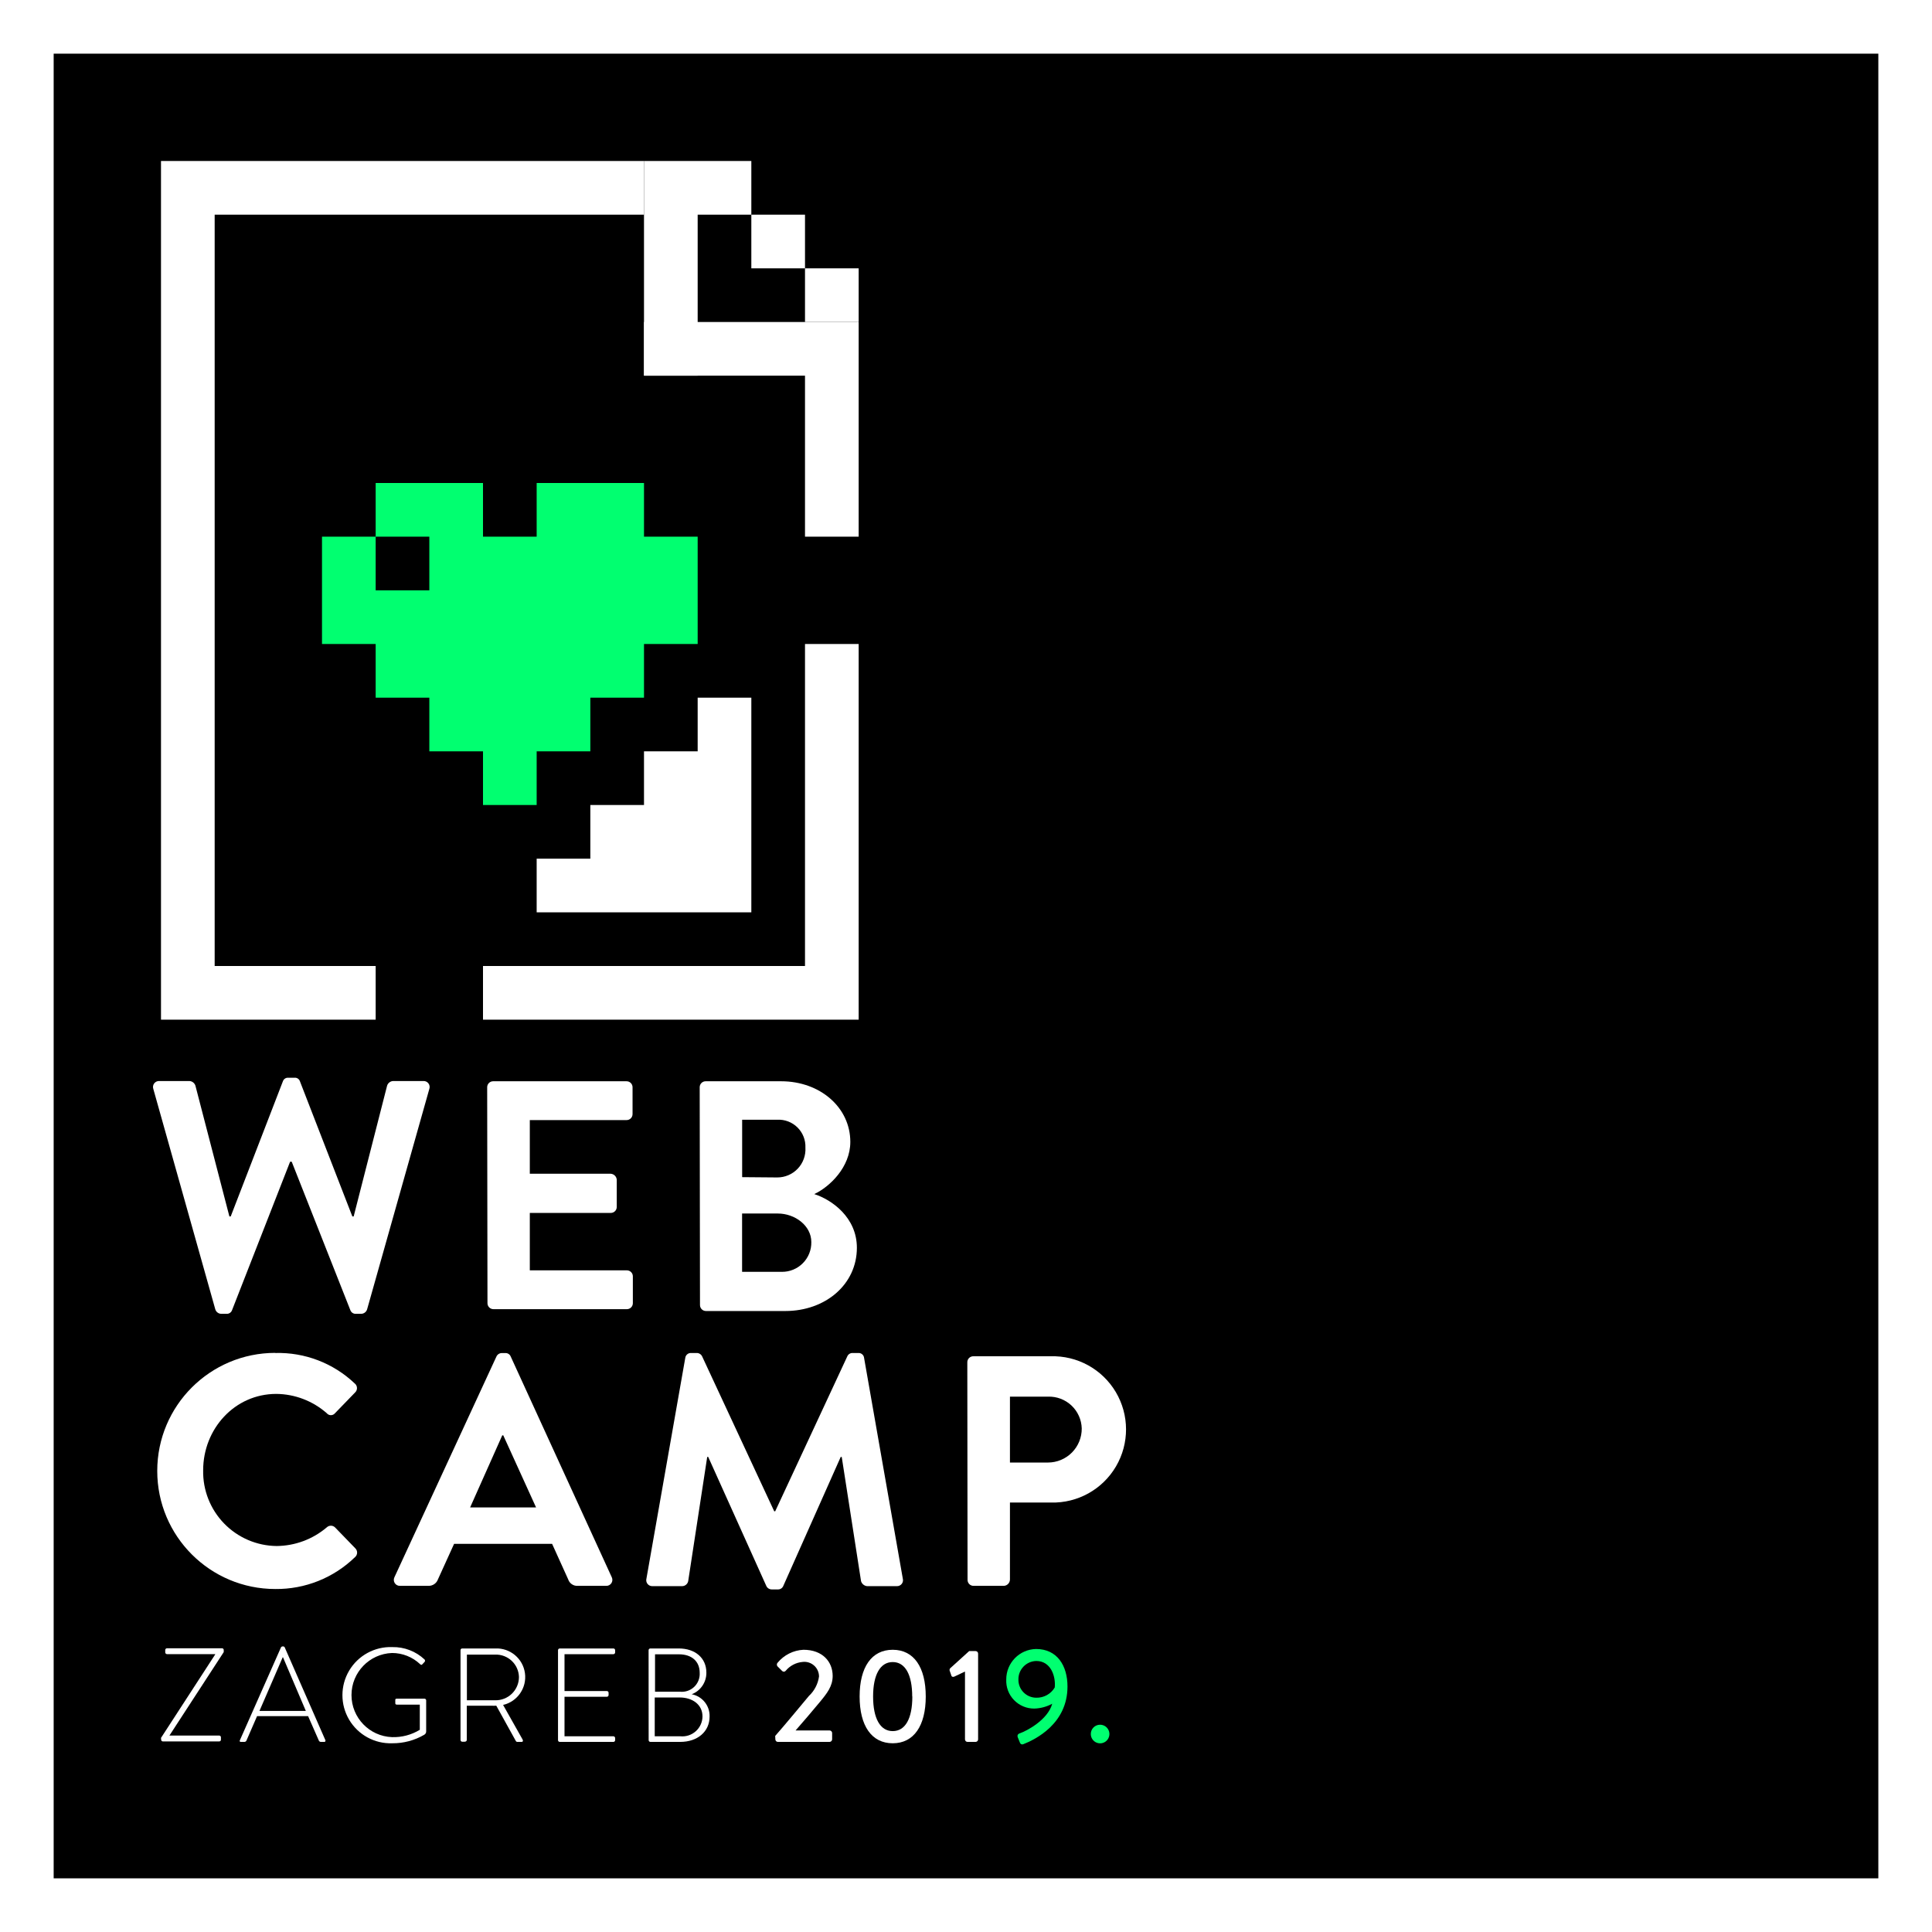
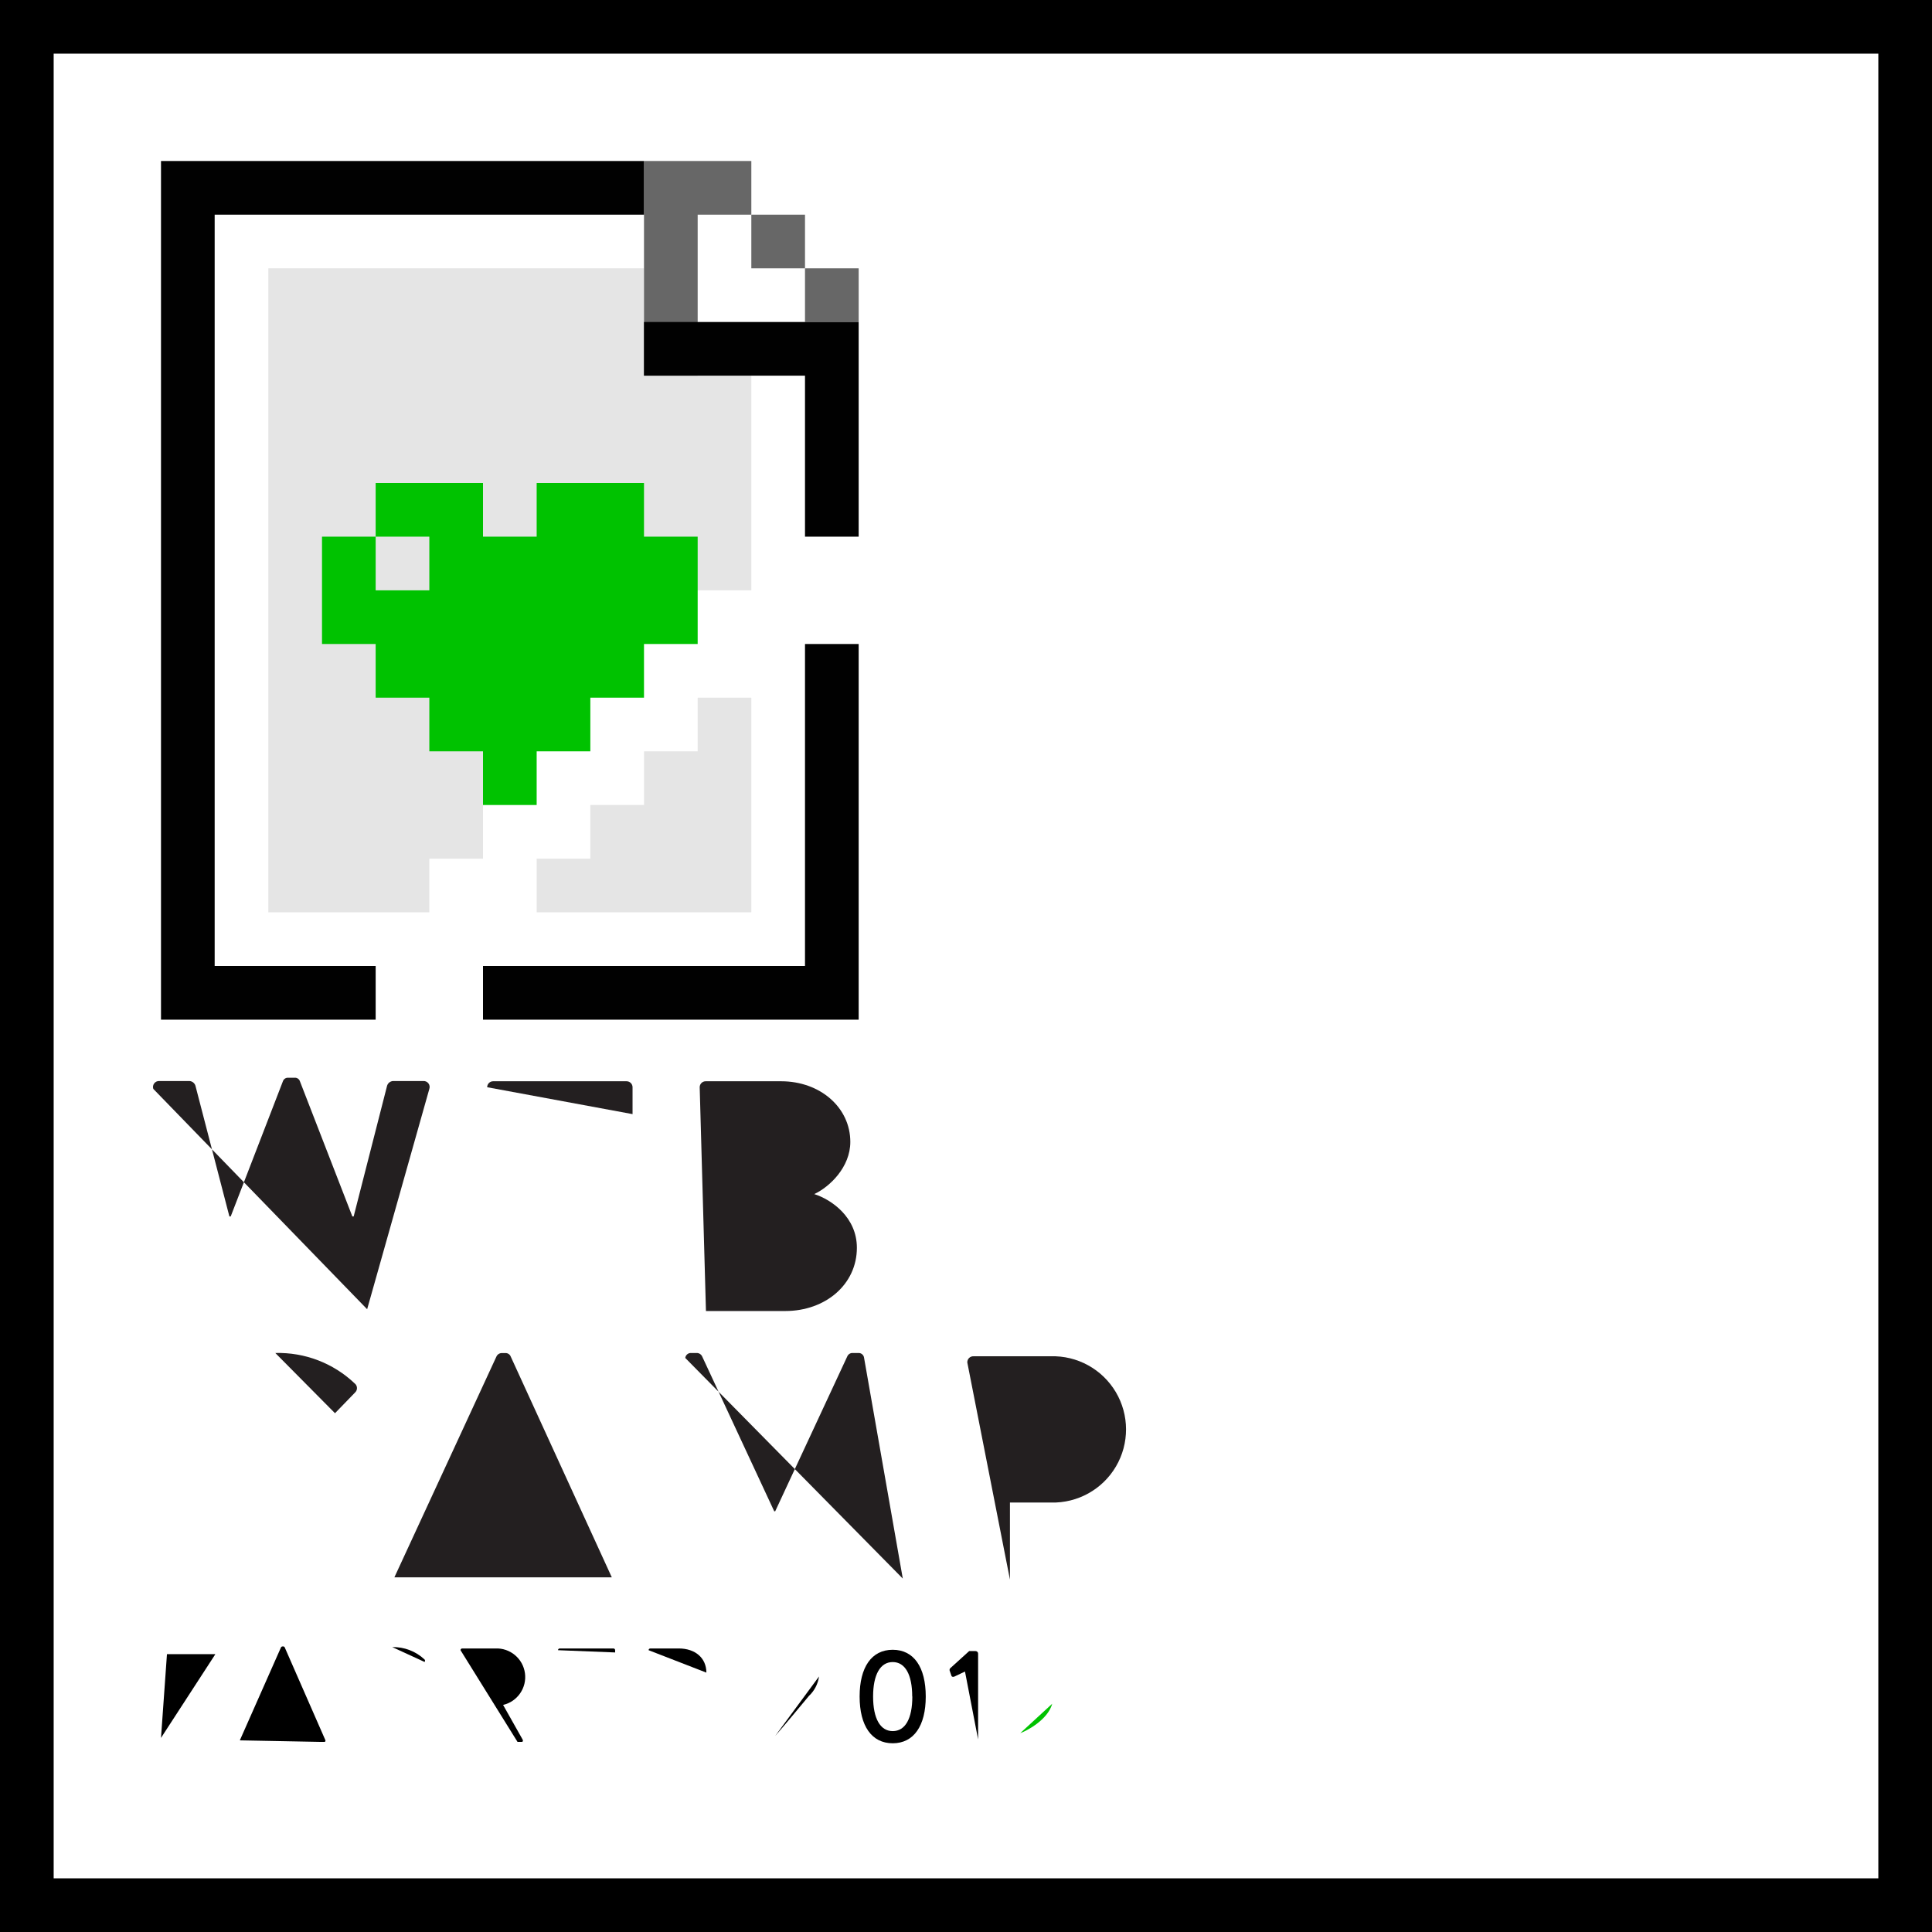
- <svg xmlns="http://www.w3.org/2000/svg" viewBox="0 0 324 324">
-   <defs>
-     <style>.cls-1{fill:#000;}.cls-2{fill:#000;}.cls-3{fill:#fff;}.cls-4{fill:#fff;}.cls-5{fill:#01FF70;}.cls-6{fill:#fff;}</style>
+ <svg xmlns="http://www.w3.org/2000/svg" viewBox="0 0 324 324" id="svg5059" version="1.1">
+   <defs id="defs5061">
+     <style id="style5063">.cls-1{fill:#e5e5e5;}.cls-2{fill:#fff;}.cls-3{fill:#676767;}.cls-4{fill:#010101;}.cls-5{fill:#ed2224;}.cls-6{fill:#231f20;}</style>
  </defs>
-   <g id="Layer_2" data-name="Layer 2">
-     <g id="Layer_1-2" data-name="Layer 1">
-       <rect class="cls-3" width="324" height="324" />
-       <rect class="cls-2" x="9" y="9" width="306" height="306" />
-       <polygon class="cls-1" points="108 63 108 45 45 45 45 108 45 153 53.65 153 62.65 153 72 153 72 144 81 144 81 135 81 126 90 126 90 117 107.65 99 126 99 126 63 108 63" />
-       <rect class="cls-3" x="135" y="45" width="9" height="9" />
-       <rect class="cls-3" x="126" y="36" width="9" height="9" />
-       <polygon class="cls-3" points="116.65 27 108 27 108 63 117 63 117 36 126 36 126 27 116.65 27" />
-       <polygon class="cls-4" points="36 36 108 36 108 27 27 27 27 72 27 171 35.65 171 63 171 63 162 36 162 36 36" />
-       <polygon class="cls-4" points="134.65 54 108 54 108 63 135 63 135 90 144 90 144 63 144 54 134.65 54" />
-       <polygon class="cls-4" points="135 162 98.65 162 81 162 81 171 98.65 171 134.65 171 144 171 144 162 144 108 135 108 135 162" />
-       <rect class="cls-1" x="63" y="90" width="9" height="9" />
-       <polygon class="cls-3" points="117 117 117 126 108 126 108 135 99 135 99 144 90 144 90 153 116.65 153 126 153 126 126 126 117 117 117" />
-       <polygon class="cls-5" points="108 90 108 81 98.65 81 90 81 90 90 81 90 81 81 71.65 81 63 81 63 90 72 90 72 99 63 99 63 90 54 90 54 99 54 108 63 108 63 117 72 117 72 126 81 126 81 135 90 135 90 126 99 126 99 117 108 117 108 108 117 108 117 99 117 90 108 90" />
-       <path class="cls-3" d="M27,291.45l9.09-14v-.05H28a.3.3,0,0,1-.29-.34v-.35a.29.29,0,0,1,.29-.29h9.23a.28.28,0,0,1,.29.29v.35l-9.11,14v0h8.35a.28.28,0,0,1,.29.29v.4a.28.28,0,0,1-.29.29H27.34a.28.28,0,0,1-.31-.26Z" />
-       <path class="cls-3" d="M40.22,291.86l6.9-15.59a.31.31,0,0,1,.27-.16h.07a.28.28,0,0,1,.29.16l6.83,15.59c0,.13,0,.26-.2.26h-.59a.37.37,0,0,1-.31-.2l-1.81-4.12H43.11l-1.79,4.12a.38.38,0,0,1-.32.2h-.62C40.22,292.12,40.15,292,40.22,291.86Zm11.07-4.93-3.83-9h-.05l-3.9,9Z" />
-       <path class="cls-3" d="M65.78,276.22a7.67,7.67,0,0,1,5.42,2.08.3.3,0,0,1,0,.41,4.35,4.35,0,0,1-.36.38c-.13.16-.24.13-.38,0a6.85,6.85,0,0,0-4.72-1.88,7.06,7.06,0,0,0,0,14.11,8.44,8.44,0,0,0,4.66-1.23v-4.22H66.58c-.24,0-.29-.08-.29-.29v-.44c0-.18,0-.27.29-.27h4.6a.29.29,0,0,1,.29.27v5.19a.63.63,0,0,1-.32.59,10.44,10.44,0,0,1-5.37,1.43,8.07,8.07,0,1,1,0-16.13Z" />
-       <path class="cls-3" d="M77.23,276.74a.28.28,0,0,1,.29-.29h5.55a4.8,4.8,0,0,1,1.3,9.47l3.27,5.8c.11.18.07.4-.16.4h-.69a.3.3,0,0,1-.31-.2l-3.25-5.87a7.68,7.68,0,0,1-.83,0H78.28v5.75c0,.16-.14.29-.36.29h-.4a.29.29,0,0,1-.29-.29Zm5.8,8.4a3.91,3.91,0,0,0,4-3.9,3.86,3.86,0,0,0-4-3.76H78.3v7.66Z" />
-       <path class="cls-3" d="M93.58,276.74a.29.29,0,0,1,.29-.29h9a.29.29,0,0,1,.29.29v.38a.3.3,0,0,1-.29.29h-8.2v6.18h7.1a.29.29,0,0,1,.29.29v.38a.29.29,0,0,1-.29.29h-7.1v6.63h8.2a.3.3,0,0,1,.29.3v.35a.29.29,0,0,1-.29.29h-9a.29.29,0,0,1-.29-.29Z" />
-       <path class="cls-3" d="M108.77,276.74a.29.29,0,0,1,.29-.29h4.77c2.75,0,4.63,1.59,4.63,4.05a3.84,3.84,0,0,1-2.46,3.63,3.69,3.69,0,0,1,3,3.74c0,2.51-2,4.25-4.93,4.25h-5a.29.29,0,0,1-.29-.29Zm5.35,14.44a3.38,3.38,0,0,0,3.69-3.33c0-2-1.7-3.18-3.83-3.18H109.8v6.51ZM114,283.7a3,3,0,0,0,3.34-3.16c0-1.94-1.34-3.11-3.49-3.11h-4v6.27Z" />
-       <path class="cls-3" d="M130,291.12c1.66-1.88,4-4.73,5.65-6.7a5.48,5.48,0,0,0,1.7-3.27,2.46,2.46,0,0,0-2.75-2.44,4.15,4.15,0,0,0-2.85,1.5.4.4,0,0,1-.6,0l-.76-.76a.45.45,0,0,1,0-.59,6,6,0,0,1,4.35-2.19c3.2,0,4.9,2,4.9,4.39,0,1.72-.94,2.91-2.15,4.37s-2.75,3.27-4.07,4.77h5.71a.44.44,0,0,1,.42.42v1.08a.44.44,0,0,1-.42.42h-8.67a.42.42,0,0,1-.43-.42Z" />
-       <path class="cls-3" d="M144.16,284.51c0-4.91,2-7.84,5.55-7.84s5.54,2.93,5.54,7.84-2,7.84-5.54,7.84S144.16,289.42,144.16,284.51Zm8.82,0c0-3.67-1.18-5.78-3.27-5.78s-3.29,2.11-3.29,5.78,1.19,5.8,3.29,5.8S153,288.23,153,284.51Z" />
-       <path class="cls-3" d="M161.83,280.32l-1.79.85c-.2.09-.43.05-.49-.16l-.27-.78a.43.43,0,0,1,.06-.45l3.19-2.89h1.09a.42.42,0,0,1,.41.43V291.7a.42.42,0,0,1-.41.42h-1.36a.42.42,0,0,1-.43-.42Z" />
-       <path class="cls-5" d="M171.1,290.65c1-.34,4.62-2.2,5.36-4.93a6.67,6.67,0,0,1-3,.81,4.66,4.66,0,0,1-4.71-4.87,5.1,5.1,0,0,1,5-5.12c3.56,0,5.27,2.82,5.27,6.29,0,6.25-5.36,8.87-7.42,9.68a.41.41,0,0,1-.56-.27l-.38-.94C170.59,291,170.68,290.78,171.1,290.65Zm5.78-7.64c.2-1.88-.65-4.46-3.09-4.46a3.06,3.06,0,0,0-3,3.09,3,3,0,0,0,3,3.07A3.5,3.5,0,0,0,176.88,283Z" />
-       <path class="cls-5" d="M184.48,289.24a1.56,1.56,0,1,1-1.55,1.56A1.55,1.55,0,0,1,184.48,289.24Z" />
-       <path class="cls-6" d="M25.71,182.61a1,1,0,0,1,1-1.32h5.06a1.12,1.12,0,0,1,1,.77L38.47,204h.22l8.75-22.66a.88.88,0,0,1,.93-.6h1a.87.87,0,0,1,.93.6L59.09,204h.22l5.61-21.94a1.12,1.12,0,0,1,1-.77H71a1,1,0,0,1,1,1.32L61.57,219.56a1.06,1.06,0,0,1-1,.77H59.7a.93.93,0,0,1-.94-.6l-9.84-24.91h-.27l-9.74,24.91a.92.92,0,0,1-.93.6H37.1a1.06,1.06,0,0,1-1-.77Z" />
-       <path class="cls-6" d="M81.7,182.33a1,1,0,0,1,1-1h22.38a1,1,0,0,1,1,1v4.51a1,1,0,0,1-1,1H88.85v9h13.58a1.08,1.08,0,0,1,1,1v4.57a1,1,0,0,1-1,1H88.85v9.63h16.28a1,1,0,0,1,1,1v4.51a1,1,0,0,1-1,1H82.75a1,1,0,0,1-1-1Z" />
-       <path class="cls-6" d="M117.34,182.33a1,1,0,0,1,1-1H131c6.54,0,11.6,4.4,11.6,10.17,0,4.24-3.46,7.54-6.05,8.75,2.92.93,7.15,3.9,7.15,9,0,6.16-5.28,10.61-12,10.61H118.39a1,1,0,0,1-1-1Zm13,15.13a4.72,4.72,0,0,0,4.73-5,4.5,4.5,0,0,0-4.73-4.68h-5.88v9.63Zm.77,15.83a4.9,4.9,0,0,0,4.95-5c0-2.75-2.75-4.78-5.61-4.78h-6v9.78Z" />
-       <path class="cls-6" d="M46.17,226.9A18.59,18.59,0,0,1,59.48,232a1,1,0,0,1,.05,1.54L56.18,237a.89.89,0,0,1-1.38,0,13,13,0,0,0-8.46-3.24c-7,0-12.27,5.88-12.27,12.81a12.45,12.45,0,0,0,12.32,12.7,13.16,13.16,0,0,0,8.41-3.13,1,1,0,0,1,1.38,0l3.41,3.52a1,1,0,0,1-.06,1.48,18.88,18.88,0,0,1-13.36,5.34,19.8,19.8,0,1,1,0-39.6Z" />
-       <path class="cls-6" d="M66.14,264.52l17.1-37a1,1,0,0,1,.94-.61h.55a.93.93,0,0,1,.93.61l16.94,37a1,1,0,0,1-.94,1.43H96.88a1.59,1.59,0,0,1-1.6-1.1l-2.69-5.94H76.15l-2.7,5.94a1.65,1.65,0,0,1-1.59,1.1H67.07A1,1,0,0,1,66.14,264.52ZM89.9,252.8l-5.5-12.09h-.17L78.84,252.8Z" />
-       <path class="cls-6" d="M114.92,227.73a.94.94,0,0,1,1-.83h.88a1,1,0,0,1,.94.55l12.1,26H130l12.1-26a.94.94,0,0,1,.93-.55h.88a.92.92,0,0,1,1,.83l6.49,37a1,1,0,0,1-1,1.27h-5a1.19,1.19,0,0,1-1-.83l-3.24-20.84h-.17l-9.62,21.61a.94.94,0,0,1-.93.61h-1a1,1,0,0,1-.94-.61l-9.73-21.61h-.17l-3.19,20.84a1.05,1.05,0,0,1-1,.83h-5a1,1,0,0,1-1-1.27Z" />
-       <path class="cls-6" d="M162.22,228.5a1,1,0,0,1,1.05-1.05h12.92a12.27,12.27,0,1,1,.06,24.53h-6.88V264.9a1.08,1.08,0,0,1-1,1.05h-5.06a1,1,0,0,1-1.05-1.05Zm13.53,16.77a5.67,5.67,0,0,0,5.66-5.72,5.48,5.48,0,0,0-5.66-5.33h-6.38v11.05Z" />
-     </g>
-   </g>
+   <rect class="cls-1" width="324" height="324" id="rect5069" x="0" y="0" style="fill:#000000" />
+   <rect class="cls-2" x="9" y="9" width="306" height="306" id="rect5071" style="fill:#ffffff" />
+   <polygon class="cls-1" points="45,153 53.65,153 62.65,153 72,153 72,144 81,144 81,135 81,126 90,126 90,117 107.65,99 126,99 126,63 108,63 108,63 108,45 45,45 45,108 " id="polygon5073" style="fill:#e5e5e5" />
+   <rect class="cls-3" x="135" y="45" width="9" height="9" id="rect5075" style="fill:#676767" />
+   <rect class="cls-3" x="126" y="36" width="9" height="9" id="rect5077" style="fill:#676767" />
+   <polygon class="cls-3" points="117,36 126,36 126,27 116.65,27 116.65,27 108,27 108,63 117,63 " id="polygon5079" style="fill:#676767" />
+   <polygon class="cls-4" points="27,72 27,171 35.65,171 63,171 63,162 36,162 36,36 36,36 108,36 108,27 27,27 " id="polygon5081" style="fill:#010101" />
+   <polygon class="cls-4" points="135,90 144,90 144,63 144,54 134.65,54 134.65,54 108,54 108,63 135,63 " id="polygon5083" style="fill:#010101" />
+   <polygon class="cls-4" points="98.65,171 134.65,171 144,171 144,162 144,108 135,108 135,162 135,162 98.65,162 81,162 81,171 " id="polygon5085" style="fill:#010101" />
+   <rect class="cls-1" x="63" y="90" width="9" height="9" id="rect5087" style="fill:#e5e5e5" />
+   <polygon class="cls-1" points="99,135 99,144 90,144 90,153 116.65,153 126,153 126,126 126,117 117,117 117,117 117,126 108,126 108,135 " id="polygon5089" style="fill:#e5e5e5" />
+   <polygon class="cls-5" points="90,90 81,90 81,81 71.65,81 63,81 63,90 72,90 72,99 63,99 63,90 54,90 54,99 54,108 63,108 63,117 72,117 72,126 81,126 81,135 90,135 90,126 99,126 99,117 108,117 108,108 117,108 117,99 117,90 108,90 108,90 108,81 98.65,81 90,81 " id="polygon5091" style="fill:#00c200;fill-opacity:1" />
+   <path class="cls-5" d="m 27,291.45 9.09,-14 0,-0.05 -8.09,0" id="path5093" style="fill:#000000" />
+   <path class="cls-5" d="m 40.22,291.86 6.9,-15.59 a 0.31,0.31 0 0 1 0.27,-0.16 l 0.07,0 a 0.28,0.28 0 0 1 0.29,0.16 l 6.83,15.59 c 0,0.13 0,0.26 -0.2,0.26 l -0.59,0" id="path5095" style="fill:#000000" />
+   <path class="cls-5" d="m 65.78,276.22 a 7.67,7.67 0 0 1 5.42,2.08 0.3,0.3 0 0 1 0,0.41" id="path5097" style="fill:#000000" />
+   <path class="cls-5" d="m 77.23,276.74 a 0.28,0.28 0 0 1 0.29,-0.29 l 5.55,0 a 4.8,4.8 0 0 1 1.3,9.47 l 3.27,5.8 c 0.11,0.18 0.07,0.4 -0.16,0.4 l -0.69,0" id="path5099" style="fill:#000000" />
+   <path class="cls-5" d="m 93.58,276.74 a 0.29,0.29 0 0 1 0.29,-0.29 l 9,0 a 0.29,0.29 0 0 1 0.29,0.29 l 0,0.38" id="path5101" style="fill:#000000" />
+   <path class="cls-5" d="m 108.77,276.74 a 0.29,0.29 0 0 1 0.29,-0.29 l 4.77,0 c 2.75,0 4.63,1.59 4.63,4.05" id="path5103" style="fill:#000000" />
+   <path class="cls-5" d="m 130,291.12 c 1.66,-1.88 4,-4.73 5.65,-6.7 a 5.48,5.48 0 0 0 1.7,-3.27" id="path5105" style="fill:#000000" />
+   <path class="cls-5" d="m 144.16,284.51 c 0,-4.91 2,-7.84 5.55,-7.84 3.55,0 5.54,2.93 5.54,7.84 0,4.91 -2,7.84 -5.54,7.84 -3.54,0 -5.55,-2.93 -5.55,-7.84 z m 8.82,0 c 0,-3.67 -1.18,-5.78 -3.27,-5.78 -2.09,0 -3.29,2.11 -3.29,5.78 0,3.67 1.19,5.8 3.29,5.8 2.1,0 3.29,-2.08 3.29,-5.8 z" id="path5107" style="fill:#000000" />
+   <path class="cls-5" d="m 161.83,280.32 -1.79,0.85 c -0.2,0.09 -0.43,0.05 -0.49,-0.16 l -0.27,-0.78 a 0.43,0.43 0 0 1 0.06,-0.45 l 3.19,-2.89 1.09,0 a 0.42,0.42 0 0 1 0.41,0.43 l 0,14.38" id="path5109" style="fill:#000000" />
+   <path class="cls-5" d="m 171.1,290.65 c 1,-0.34 4.62,-2.2 5.36,-4.93" id="path5111" style="fill:#00c200;fill-opacity:1" />
+   <path class="cls-5" d="M 184.48,289.24" id="path5113" style="fill:#ed2224" />
+   <path class="cls-6" d="m 25.71,182.61 a 1,1 0 0 1 1,-1.32 l 5.06,0 a 1.12,1.12 0 0 1 1,0.77 l 5.7,21.94 0.22,0 8.75,-22.66 a 0.88,0.88 0 0 1 0.93,-0.6 l 1,0 a 0.87,0.87 0 0 1 0.93,0.6 l 8.79,22.66 0.22,0 5.61,-21.94 a 1.12,1.12 0 0 1 1,-0.77 l 5.08,0 a 1,1 0 0 1 1,1.32 l -10.43,36.95" id="path5115" style="fill:#231f20" />
+   <path class="cls-6" d="m 81.7,182.33 a 1,1 0 0 1 1,-1 l 22.38,0 a 1,1 0 0 1 1,1 l 0,4.51" id="path5117" style="fill:#231f20" />
+   <path class="cls-6" d="m 117.34,182.33 a 1,1 0 0 1 1,-1 l 12.66,0 c 6.54,0 11.6,4.4 11.6,10.17 0,4.24 -3.46,7.54 -6.05,8.75 2.92,0.93 7.15,3.9 7.15,9 0,6.16 -5.28,10.61 -12,10.61 l -13.31,0" id="path5119" style="fill:#231f20" />
+   <path class="cls-6" d="m 46.17,226.9 a 18.59,18.59 0 0 1 13.31,5.1 1,1 0 0 1 0.05,1.54 L 56.18,237" id="path5121" style="fill:#231f20" />
+   <path class="cls-6" d="m 66.14,264.52 17.1,-37 a 1,1 0 0 1 0.94,-0.61 l 0.55,0 a 0.93,0.93 0 0 1 0.93,0.61 l 16.94,37" id="path5123" style="fill:#231f20" />
+   <path class="cls-6" d="m 114.92,227.73 a 0.94,0.94 0 0 1 1,-0.83 l 0.88,0 a 1,1 0 0 1 0.94,0.55 l 12.1,26 0.16,0 12.1,-26 a 0.94,0.94 0 0 1 0.93,-0.55 l 0.88,0 a 0.92,0.92 0 0 1 1,0.83 l 6.49,37" id="path5125" style="fill:#231f20" />
+   <path class="cls-6" d="m 162.22,228.5 a 1,1 0 0 1 1.05,-1.05 l 12.92,0 a 12.27,12.27 0 1 1 0.06,24.53 l -6.88,0 0,12.92" id="path5127" style="fill:#231f20" />
</svg>
